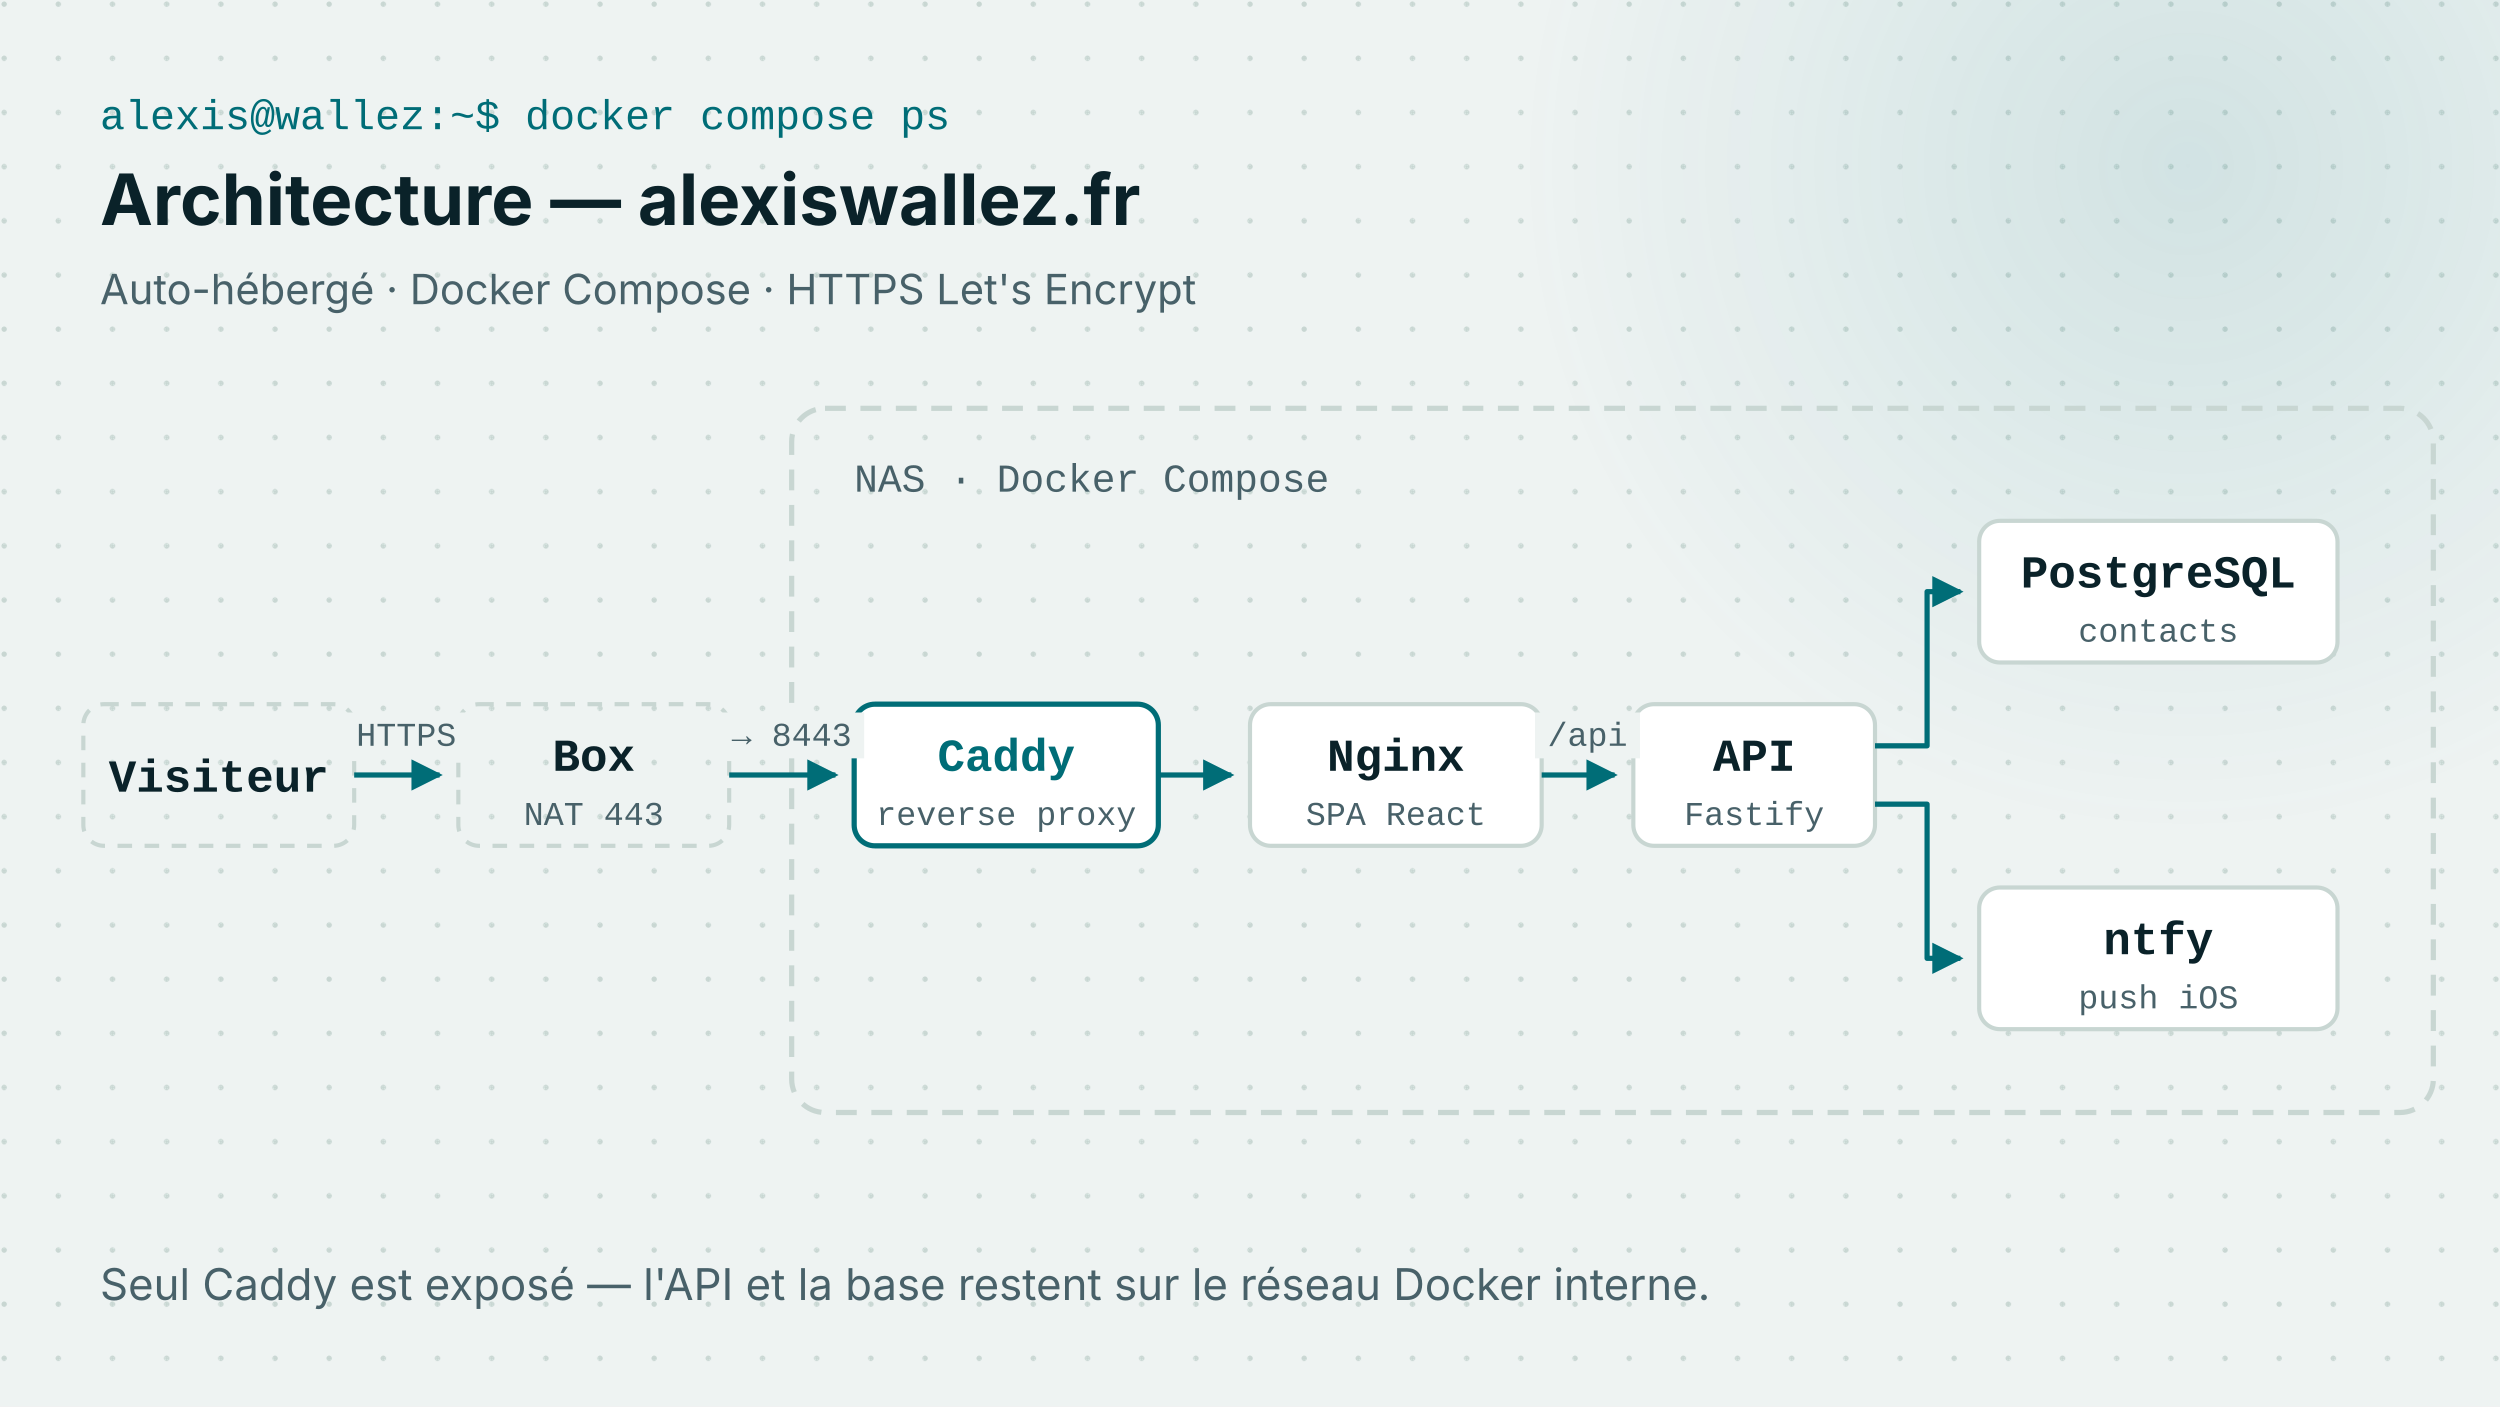
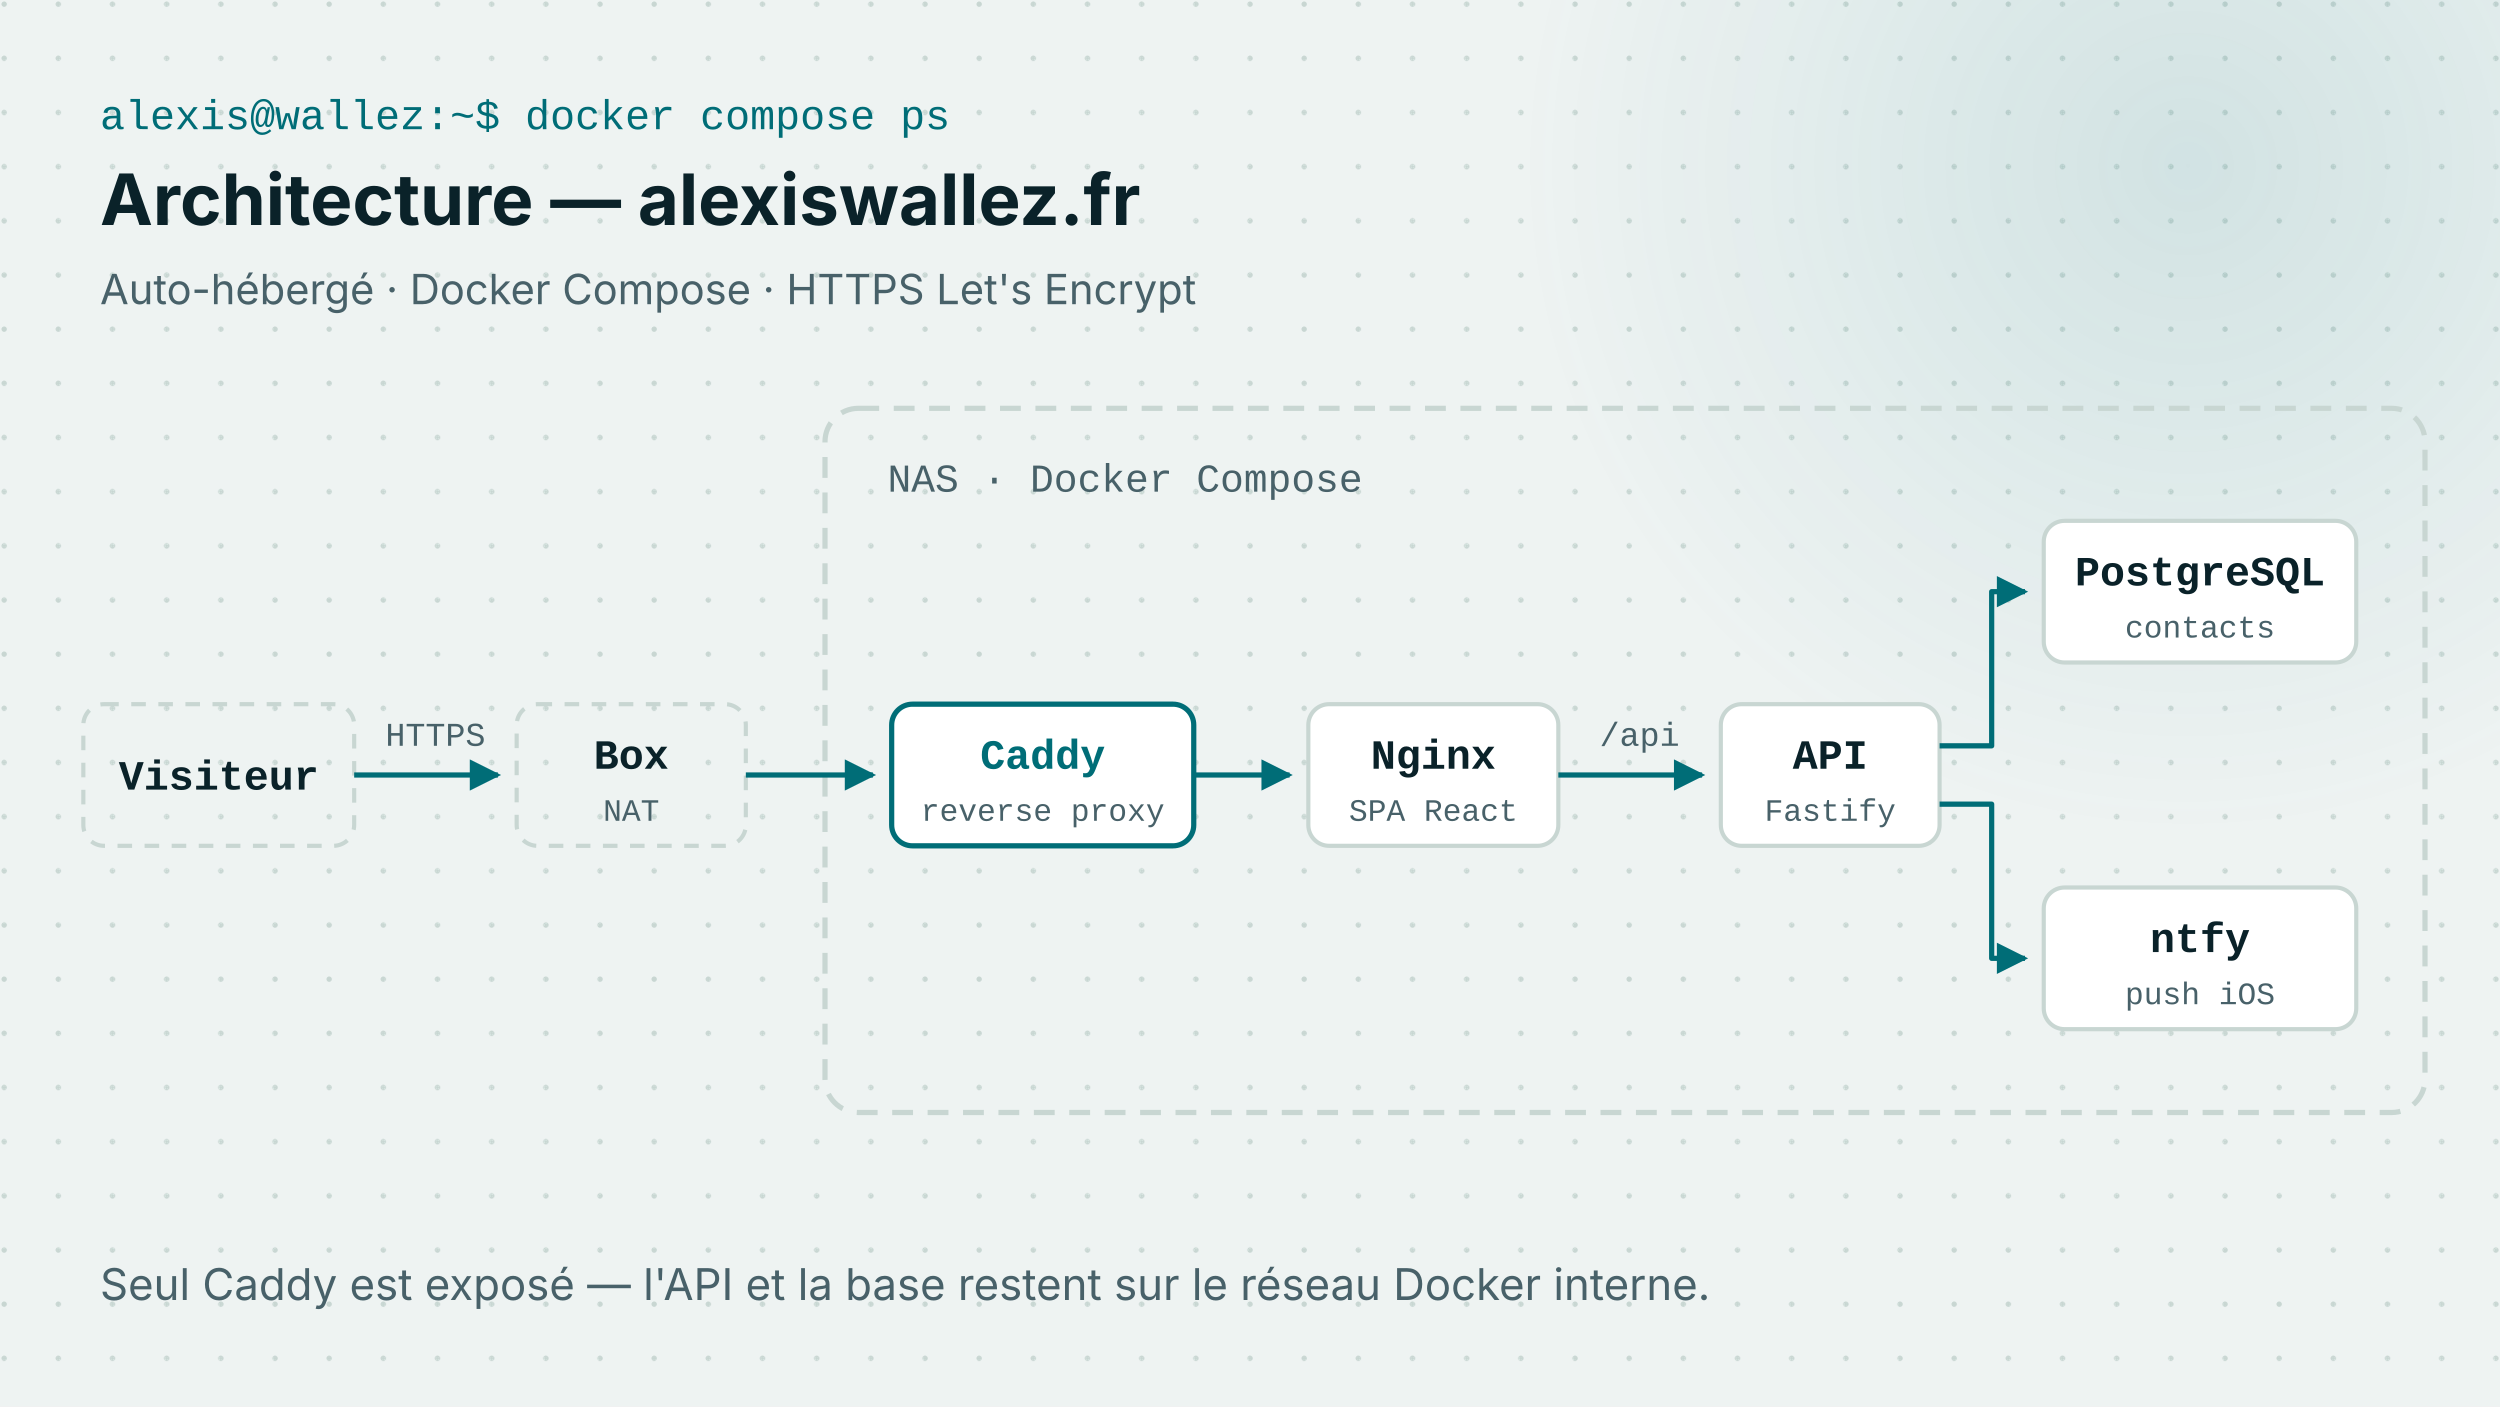
<svg xmlns="http://www.w3.org/2000/svg" width="1200" height="675" viewBox="0 0 1200 675">
  <defs>
    <pattern id="dots" width="26" height="26" patternUnits="userSpaceOnUse">
      <circle cx="2" cy="2" r="1.3" fill="#c8d6d2" />
    </pattern>
    <radialGradient id="glow">
      <stop offset="0" stop-color="#006d77" stop-opacity="0.12" />
      <stop offset="1" stop-color="#006d77" stop-opacity="0" />
    </radialGradient>
    <marker id="ah-a" viewBox="0 0 10 10" refX="9" refY="5" markerWidth="6" markerHeight="6" orient="auto-start-reverse">
      <path d="M0 0 L10 5 L0 10 z" fill="#006d77" />
    </marker>
    <marker id="ah-m" viewBox="0 0 10 10" refX="9" refY="5" markerWidth="6" markerHeight="6" orient="auto-start-reverse">
      <path d="M0 0 L10 5 L0 10 z" fill="#486169" />
    </marker>
  </defs>
  <rect width="1200" height="675" fill="#eef3f2" />
  <rect width="1200" height="675" fill="url(#dots)" />
  <circle cx="1050" cy="80" r="320" fill="url(#glow)" />
  <text x="48" y="62" font-size="20" fill="#006d77" font-weight="normal" font-family="'JetBrains Mono', Consolas, 'Courier New', monospace">alexis@wallez:~$ docker compose ps</text>
  <text x="48" y="108" font-size="34" fill="#0a2229" font-weight="bold" font-family="'Inter', Arial, Helvetica, sans-serif">Architecture — alexiswallez.fr</text>
  <text x="48" y="146" font-size="20" fill="#486169" font-weight="normal" font-family="'Inter', Arial, Helvetica, sans-serif">Auto-hébergé · Docker Compose · HTTPS Let's Encrypt</text>
-   <rect x="380" y="196" width="788" height="338" rx="16" fill="none" stroke="#c8d6d2" stroke-width="2.5" stroke-dasharray="10 7" />
-   <text x="410" y="236" font-size="19" fill="#486169" font-weight="normal" font-family="'JetBrains Mono', Consolas, 'Courier New', monospace">NAS · Docker Compose</text>
+   <rect x="396" y="196" width="768" height="338" rx="16" fill="none" stroke="#c8d6d2" stroke-width="2.5" stroke-dasharray="10 7" />
+   <text x="426" y="236" font-size="19" fill="#486169" font-weight="normal" font-family="'JetBrains Mono', Consolas, 'Courier New', monospace">NAS · Docker Compose</text>
  <rect x="40" y="338" width="130" height="68" rx="10" fill="none" stroke="#c8d6d2" stroke-width="2" stroke-dasharray="7 6" />
-   <text x="105" y="380" font-size="22" fill="#0a2229" font-weight="bold" font-family="'JetBrains Mono', Consolas, 'Courier New', monospace" text-anchor="middle">Visiteur</text>
-   <rect x="220" y="338" width="130" height="68" rx="10" fill="none" stroke="#c8d6d2" stroke-width="2" stroke-dasharray="7 6" />
-   <text x="285" y="370" font-size="22" fill="#0a2229" font-weight="bold" font-family="'JetBrains Mono', Consolas, 'Courier New', monospace" text-anchor="middle">Box</text>
-   <text x="285" y="396" font-size="16" fill="#486169" font-weight="normal" font-family="'JetBrains Mono', Consolas, 'Courier New', monospace" text-anchor="middle">NAT 443</text>
-   <rect x="410" y="338" width="146" height="68" rx="10" fill="#ffffff" stroke="#006d77" stroke-width="2.5" />
-   <text x="483" y="370" font-size="22" fill="#006d77" font-weight="bold" font-family="'JetBrains Mono', Consolas, 'Courier New', monospace" text-anchor="middle">Caddy</text>
-   <text x="483" y="396" font-size="16" fill="#486169" font-weight="normal" font-family="'JetBrains Mono', Consolas, 'Courier New', monospace" text-anchor="middle">reverse proxy</text>
-   <rect x="600" y="338" width="140" height="68" rx="10" fill="#ffffff" stroke="#c8d6d2" stroke-width="2" />
-   <text x="670" y="370" font-size="22" fill="#0a2229" font-weight="bold" font-family="'JetBrains Mono', Consolas, 'Courier New', monospace" text-anchor="middle">Nginx</text>
-   <text x="670" y="396" font-size="16" fill="#486169" font-weight="normal" font-family="'JetBrains Mono', Consolas, 'Courier New', monospace" text-anchor="middle">SPA React</text>
-   <rect x="784" y="338" width="116" height="68" rx="10" fill="#ffffff" stroke="#c8d6d2" stroke-width="2" />
-   <text x="842" y="370" font-size="22" fill="#0a2229" font-weight="bold" font-family="'JetBrains Mono', Consolas, 'Courier New', monospace" text-anchor="middle">API</text>
-   <text x="842" y="396" font-size="16" fill="#486169" font-weight="normal" font-family="'JetBrains Mono', Consolas, 'Courier New', monospace" text-anchor="middle">Fastify</text>
-   <rect x="950" y="250" width="172" height="68" rx="10" fill="#ffffff" stroke="#c8d6d2" stroke-width="2" />
-   <text x="1036" y="282" font-size="22" fill="#0a2229" font-weight="bold" font-family="'JetBrains Mono', Consolas, 'Courier New', monospace" text-anchor="middle">PostgreSQL</text>
-   <text x="1036" y="308" font-size="16" fill="#486169" font-weight="normal" font-family="'JetBrains Mono', Consolas, 'Courier New', monospace" text-anchor="middle">contacts</text>
-   <rect x="950" y="426" width="172" height="68" rx="10" fill="#ffffff" stroke="#c8d6d2" stroke-width="2" />
-   <text x="1036" y="458" font-size="22" fill="#0a2229" font-weight="bold" font-family="'JetBrains Mono', Consolas, 'Courier New', monospace" text-anchor="middle">ntfy</text>
-   <text x="1036" y="484" font-size="16" fill="#486169" font-weight="normal" font-family="'JetBrains Mono', Consolas, 'Courier New', monospace" text-anchor="middle">push iOS</text>
-   <path d="M170 372 H211" stroke="#006d77" stroke-width="2.5" fill="none" marker-end="url(#ah-a)" />
-   <rect x="165" y="342" width="60" height="22" fill="#eef3f2" />
-   <text x="195" y="358" font-size="16" fill="#486169" font-weight="normal" font-family="'JetBrains Mono', Consolas, 'Courier New', monospace" text-anchor="middle">HTTPS</text>
-   <path d="M350 372 H401" stroke="#006d77" stroke-width="2.5" fill="none" marker-end="url(#ah-a)" />
-   <rect x="345.2" y="342" width="69.6" height="22" fill="#eef3f2" />
-   <text x="380" y="358" font-size="16" fill="#486169" font-weight="normal" font-family="'JetBrains Mono', Consolas, 'Courier New', monospace" text-anchor="middle">→ 8443</text>
-   <path d="M556 372 H591" stroke="#006d77" stroke-width="2.5" fill="none" marker-end="url(#ah-a)" />
-   <path d="M740 372 H775" stroke="#006d77" stroke-width="2.5" fill="none" marker-end="url(#ah-a)" />
-   <rect x="736.8" y="342" width="50.4" height="22" fill="#eef3f2" />
-   <text x="762" y="358" font-size="16" fill="#486169" font-weight="normal" font-family="'JetBrains Mono', Consolas, 'Courier New', monospace" text-anchor="middle">/api</text>
-   <path d="M900 358 H925 V284 H941" stroke="#006d77" stroke-width="2.5" fill="none" stroke-linejoin="round" marker-end="url(#ah-a)" />
-   <path d="M900 386 H925 V460 H941" stroke="#006d77" stroke-width="2.5" fill="none" stroke-linejoin="round" marker-end="url(#ah-a)" />
+   <text x="105" y="379" font-size="20" fill="#0a2229" font-weight="bold" font-family="'JetBrains Mono', Consolas, 'Courier New', monospace" text-anchor="middle">Visiteur</text>
+   <rect x="248" y="338" width="110" height="68" rx="10" fill="none" stroke="#c8d6d2" stroke-width="2" stroke-dasharray="7 6" />
+   <text x="303" y="369" font-size="20" fill="#0a2229" font-weight="bold" font-family="'JetBrains Mono', Consolas, 'Courier New', monospace" text-anchor="middle">Box</text>
+   <text x="303" y="394" font-size="15" fill="#486169" font-weight="normal" font-family="'JetBrains Mono', Consolas, 'Courier New', monospace" text-anchor="middle">NAT</text>
+   <rect x="428" y="338" width="145" height="68" rx="10" fill="#ffffff" stroke="#006d77" stroke-width="2.5" />
+   <text x="500.5" y="369" font-size="20" fill="#006d77" font-weight="bold" font-family="'JetBrains Mono', Consolas, 'Courier New', monospace" text-anchor="middle">Caddy</text>
+   <text x="500.5" y="394" font-size="15" fill="#486169" font-weight="normal" font-family="'JetBrains Mono', Consolas, 'Courier New', monospace" text-anchor="middle">reverse proxy</text>
+   <rect x="628" y="338" width="120" height="68" rx="10" fill="#ffffff" stroke="#c8d6d2" stroke-width="2" />
+   <text x="688" y="369" font-size="20" fill="#0a2229" font-weight="bold" font-family="'JetBrains Mono', Consolas, 'Courier New', monospace" text-anchor="middle">Nginx</text>
+   <text x="688" y="394" font-size="15" fill="#486169" font-weight="normal" font-family="'JetBrains Mono', Consolas, 'Courier New', monospace" text-anchor="middle">SPA React</text>
+   <rect x="826" y="338" width="105" height="68" rx="10" fill="#ffffff" stroke="#c8d6d2" stroke-width="2" />
+   <text x="878.5" y="369" font-size="20" fill="#0a2229" font-weight="bold" font-family="'JetBrains Mono', Consolas, 'Courier New', monospace" text-anchor="middle">API</text>
+   <text x="878.5" y="394" font-size="15" fill="#486169" font-weight="normal" font-family="'JetBrains Mono', Consolas, 'Courier New', monospace" text-anchor="middle">Fastify</text>
+   <rect x="981" y="250" width="150" height="68" rx="10" fill="#ffffff" stroke="#c8d6d2" stroke-width="2" />
+   <text x="1056" y="281" font-size="20" fill="#0a2229" font-weight="bold" font-family="'JetBrains Mono', Consolas, 'Courier New', monospace" text-anchor="middle">PostgreSQL</text>
+   <text x="1056" y="306" font-size="15" fill="#486169" font-weight="normal" font-family="'JetBrains Mono', Consolas, 'Courier New', monospace" text-anchor="middle">contacts</text>
+   <rect x="981" y="426" width="150" height="68" rx="10" fill="#ffffff" stroke="#c8d6d2" stroke-width="2" />
+   <text x="1056" y="457" font-size="20" fill="#0a2229" font-weight="bold" font-family="'JetBrains Mono', Consolas, 'Courier New', monospace" text-anchor="middle">ntfy</text>
+   <text x="1056" y="482" font-size="15" fill="#486169" font-weight="normal" font-family="'JetBrains Mono', Consolas, 'Courier New', monospace" text-anchor="middle">push iOS</text>
+   <path d="M170 372 H239" stroke="#006d77" stroke-width="2.5" fill="none" marker-end="url(#ah-a)" />
+   <rect x="179" y="342" width="60" height="22" fill="#eef3f2" />
+   <text x="209" y="358" font-size="16" fill="#486169" font-weight="normal" font-family="'JetBrains Mono', Consolas, 'Courier New', monospace" text-anchor="middle">HTTPS</text>
+   <path d="M358 372 H419" stroke="#006d77" stroke-width="2.5" fill="none" marker-end="url(#ah-a)" />
+   <path d="M573 372 H619" stroke="#006d77" stroke-width="2.5" fill="none" marker-end="url(#ah-a)" />
+   <path d="M748 372 H817" stroke="#006d77" stroke-width="2.5" fill="none" marker-end="url(#ah-a)" />
+   <rect x="761.8" y="342" width="50.4" height="22" fill="#eef3f2" />
+   <text x="787" y="358" font-size="16" fill="#486169" font-weight="normal" font-family="'JetBrains Mono', Consolas, 'Courier New', monospace" text-anchor="middle">/api</text>
+   <path d="M931 358 H956 V284 H972" stroke="#006d77" stroke-width="2.5" fill="none" stroke-linejoin="round" marker-end="url(#ah-a)" />
+   <path d="M931 386 H956 V460 H972" stroke="#006d77" stroke-width="2.5" fill="none" stroke-linejoin="round" marker-end="url(#ah-a)" />
  <text x="48" y="624" font-size="21" fill="#486169" font-weight="normal" font-family="'Inter', Arial, Helvetica, sans-serif">Seul Caddy est exposé — l'API et la base restent sur le réseau Docker interne.</text>
</svg>
